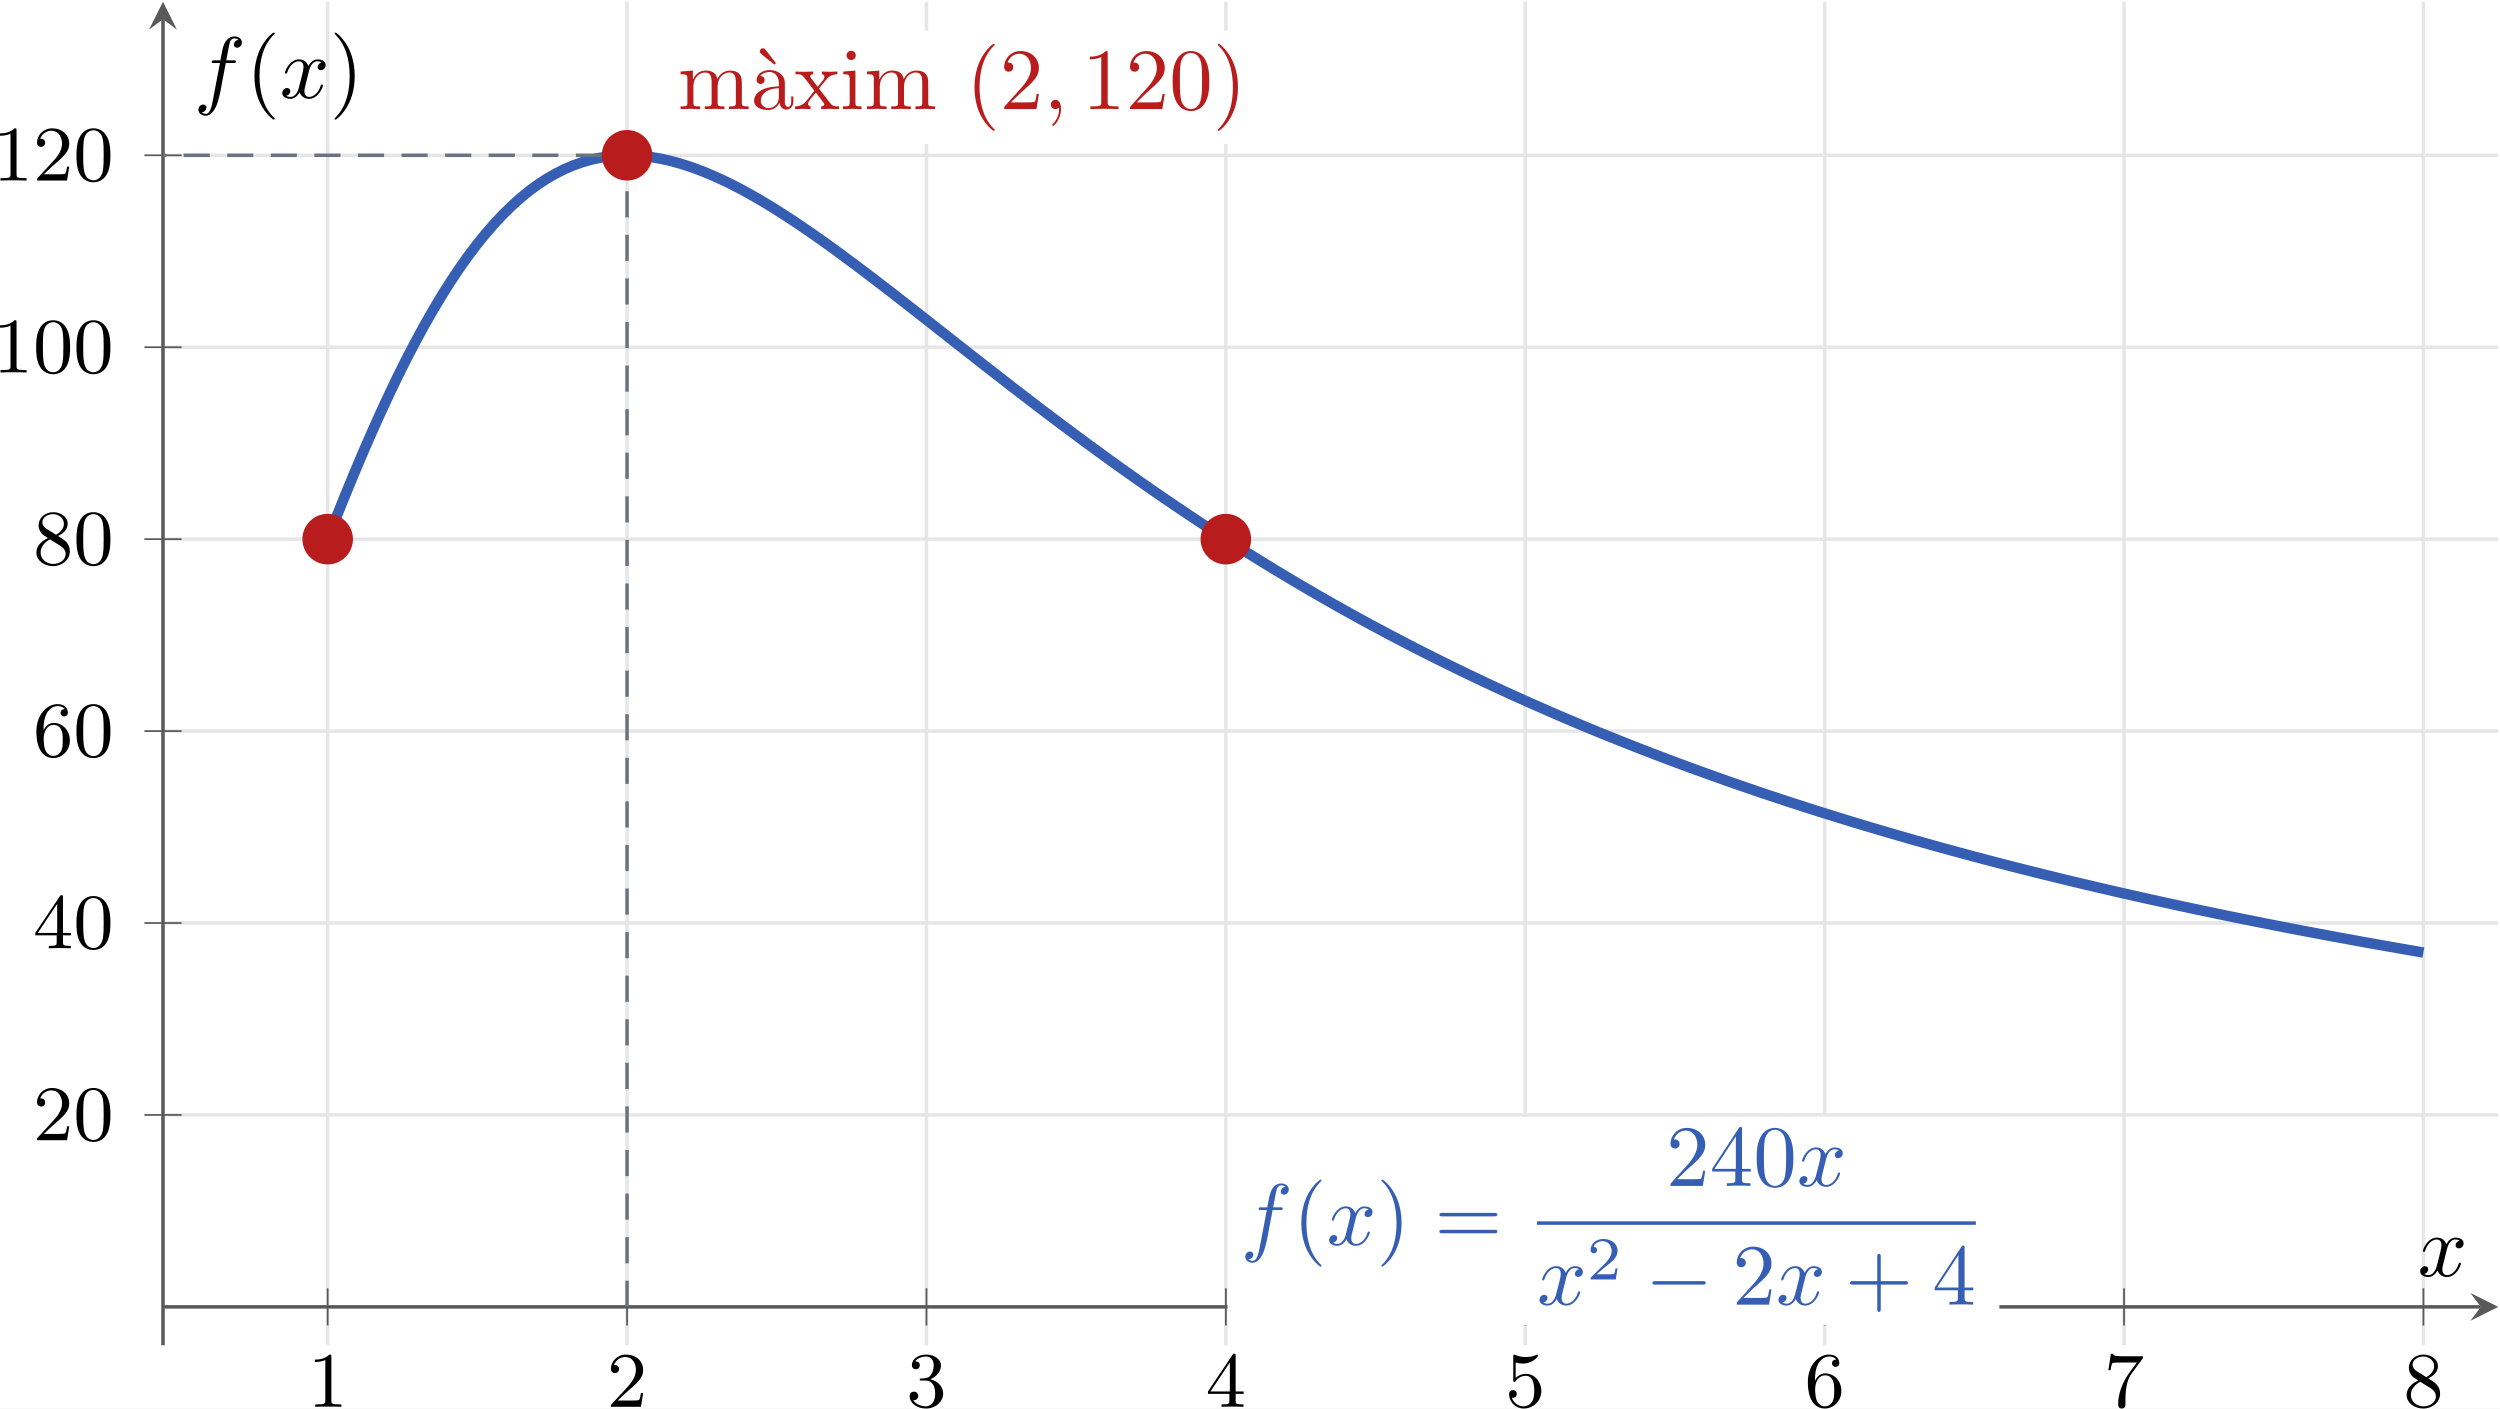
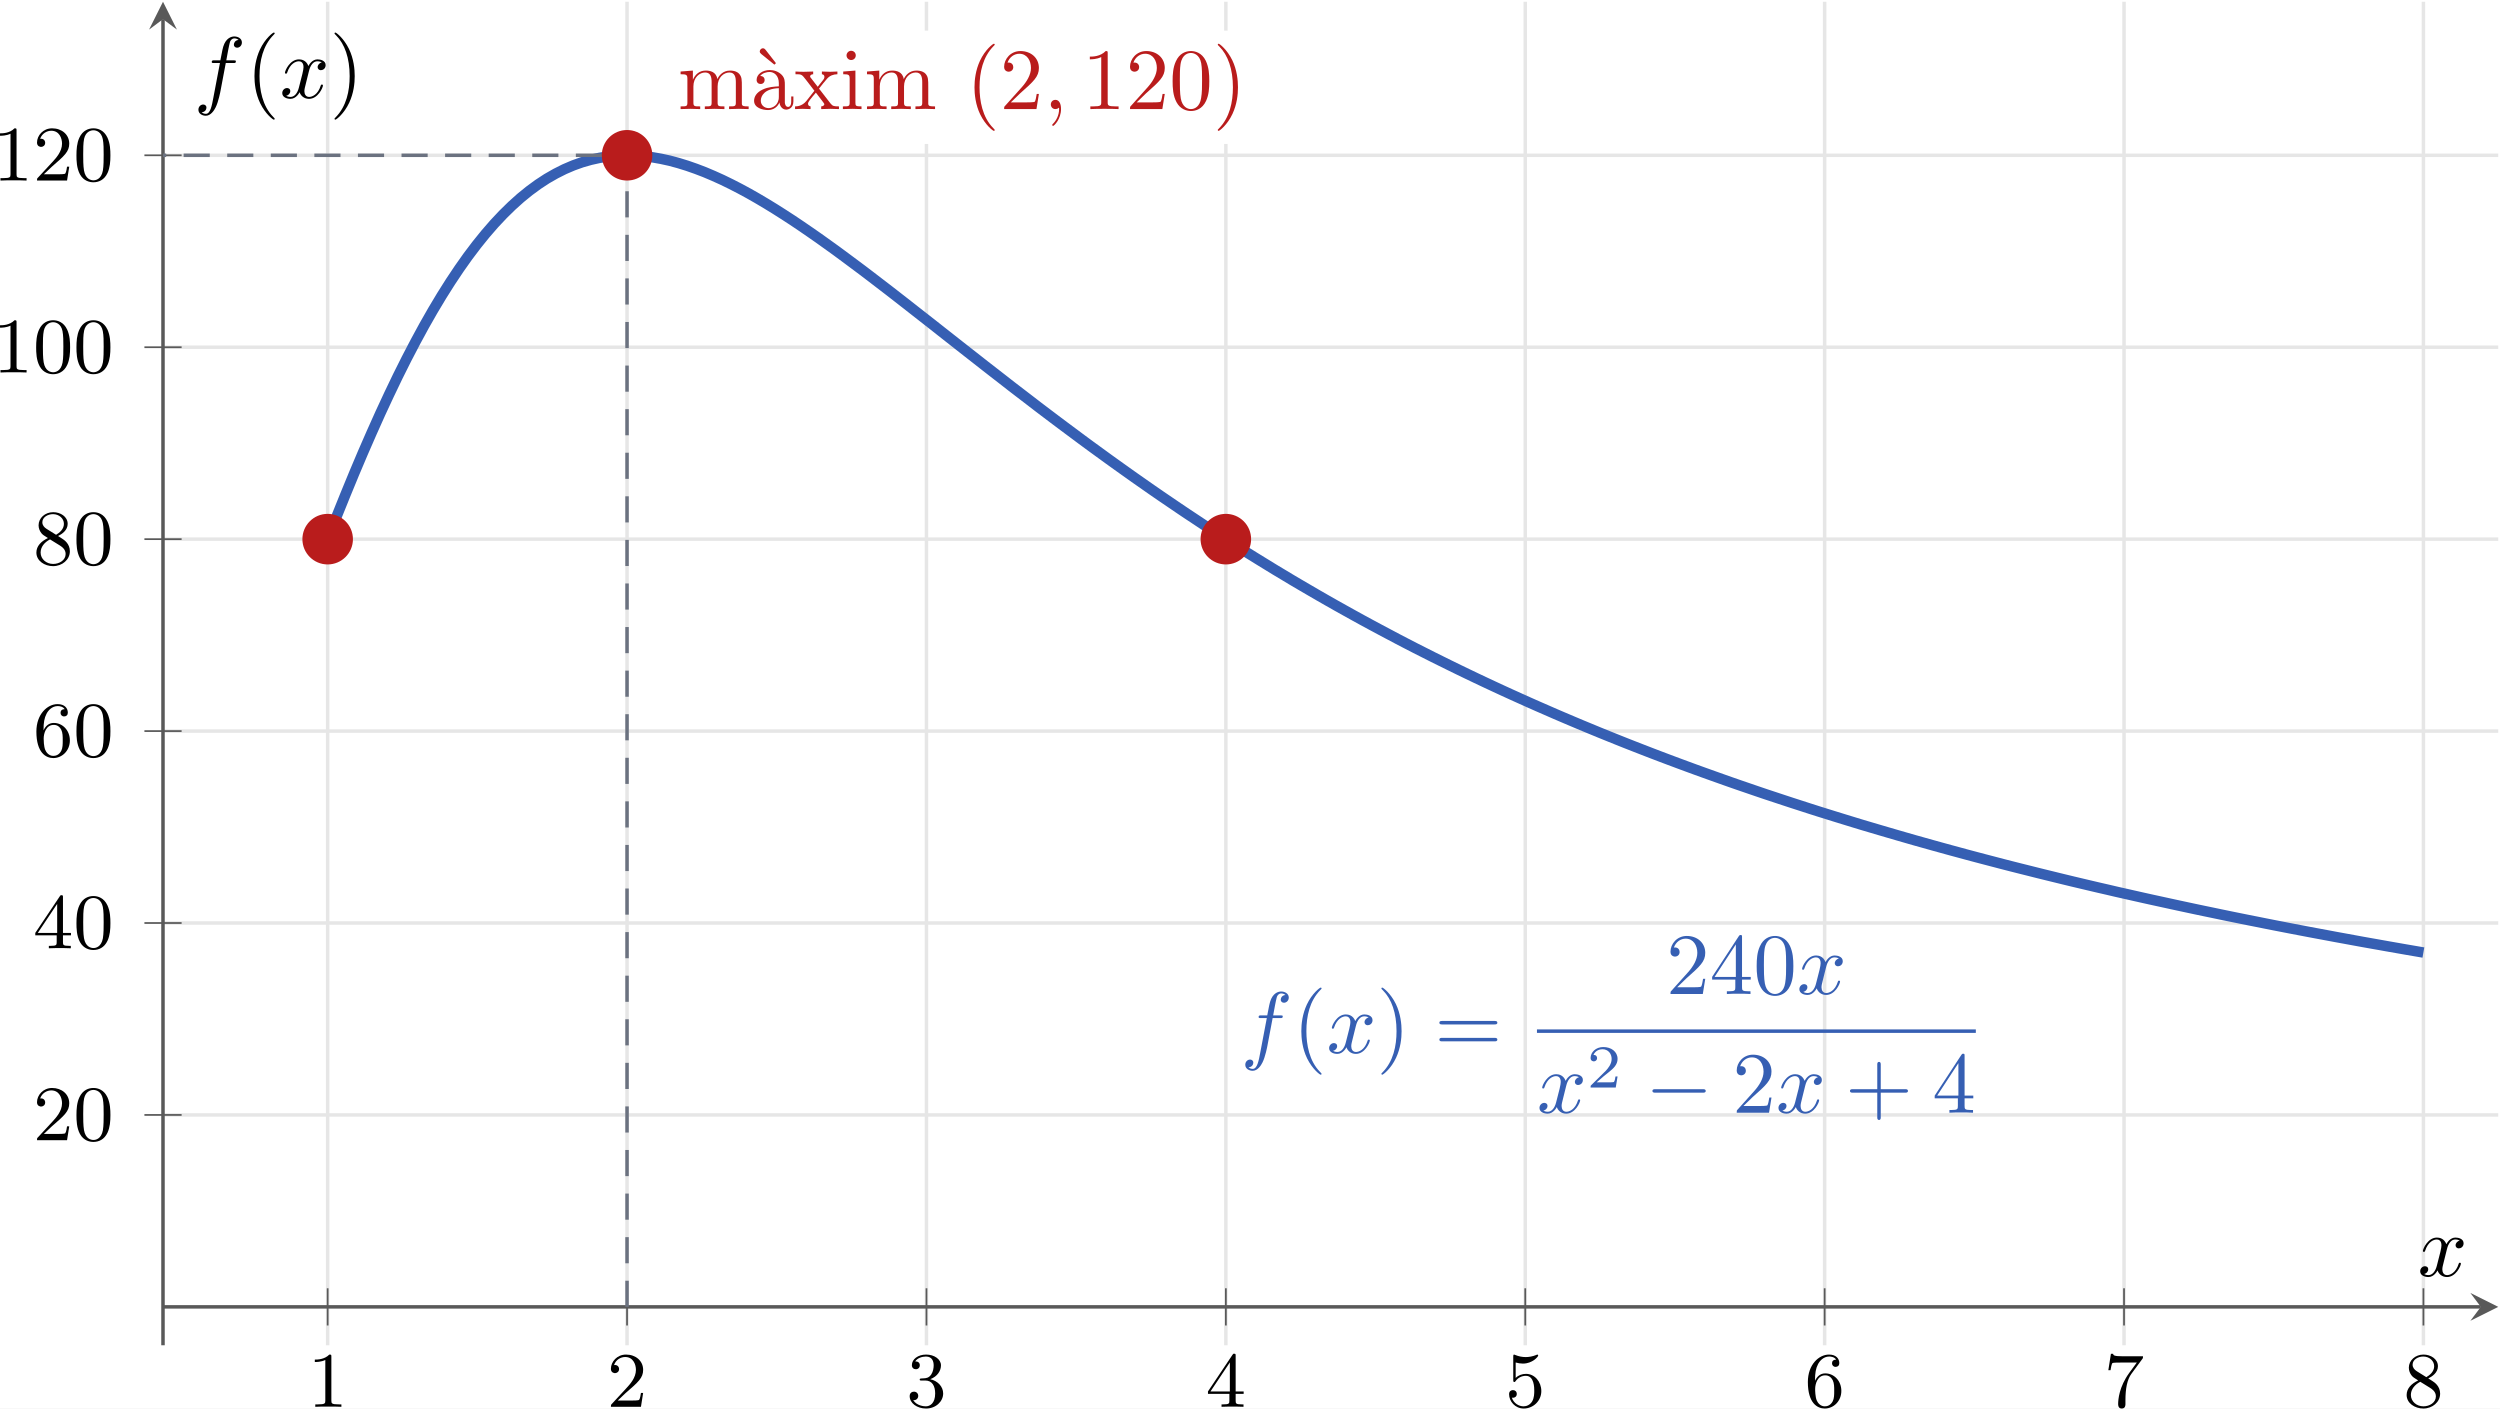
<svg xmlns="http://www.w3.org/2000/svg" xmlns:xlink="http://www.w3.org/1999/xlink" version="1.1" width="285.802pt" height="161.025pt" viewBox="-62.864 -67.019 285.802 161.025">
  <rect x="-62.864" y="-67.019" width="285.802" height="161.025" fill="white" />
  <defs>
    <path id="g0-48" d="M4.241-2.869C4.241-3.47 4.214-4.241 3.9-4.914C3.506-5.756 2.824-5.972 2.304-5.972C1.766-5.972 1.085-5.756 .69-4.896C.403-4.277 .359-3.551 .359-2.869C.359-2.286 .377-1.417 .762-.708C1.184 .054 1.883 .197 2.295 .197C2.878 .197 3.542-.054 3.918-.879C4.187-1.479 4.241-2.152 4.241-2.869ZM2.304-.027C2.035-.027 1.39-.152 1.219-1.166C1.13-1.695 1.13-2.466 1.13-2.977C1.13-3.587 1.13-4.295 1.237-4.788C1.417-5.586 1.991-5.747 2.295-5.747C2.636-5.747 3.201-5.568 3.371-4.734C3.47-4.241 3.47-3.542 3.47-2.977C3.47-2.421 3.47-1.668 3.38-1.139C3.192-.117 2.529-.027 2.304-.027Z" />
    <path id="g0-49" d="M2.726-5.73C2.726-5.954 2.717-5.972 2.493-5.972C1.937-5.398 1.112-5.398 .834-5.398V-5.12C1.004-5.12 1.551-5.12 2.035-5.353V-.717C2.035-.386 2.008-.278 1.175-.278H.888V0C1.21-.027 2.008-.027 2.376-.027S3.551-.027 3.873 0V-.278H3.587C2.753-.278 2.726-.386 2.726-.717V-5.73Z" />
    <path id="g0-50" d="M4.142-1.587H3.891C3.873-1.47 3.802-.941 3.685-.798C3.631-.717 3.013-.717 2.833-.717H1.237L2.125-1.56C3.596-2.833 4.142-3.309 4.142-4.223C4.142-5.254 3.291-5.972 2.188-5.972C1.157-5.972 .457-5.156 .457-4.34C.457-3.891 .843-3.847 .924-3.847C1.121-3.847 1.39-3.99 1.39-4.313C1.39-4.582 1.201-4.779 .924-4.779C.879-4.779 .852-4.779 .816-4.77C1.031-5.407 1.605-5.694 2.089-5.694C3.004-5.694 3.318-4.842 3.318-4.223C3.318-3.309 2.627-2.564 2.197-2.098L.556-.323C.457-.224 .457-.206 .457 0H3.891L4.142-1.587Z" />
    <path id="g0-51" d="M2.735-3.156C3.569-3.47 3.963-4.125 3.963-4.743C3.963-5.434 3.201-5.972 2.268-5.972S.637-5.443 .637-4.761C.637-4.465 .834-4.295 1.094-4.295S1.542-4.483 1.542-4.743C1.542-5.057 1.327-5.192 1.022-5.192C1.255-5.568 1.802-5.747 2.242-5.747C2.986-5.747 3.129-5.156 3.129-4.734C3.129-4.465 3.075-4.035 2.851-3.694C2.573-3.291 2.26-3.273 2-3.255C1.775-3.237 1.757-3.237 1.686-3.237C1.605-3.228 1.533-3.219 1.533-3.12C1.533-3.004 1.605-3.004 1.757-3.004H2.179C2.959-3.004 3.3-2.376 3.3-1.524C3.3-.377 2.69-.054 2.233-.054C2.062-.054 1.193-.099 .789-.762C1.112-.717 1.363-.941 1.363-1.246C1.363-1.542 1.139-1.731 .879-1.731C.655-1.731 .386-1.596 .386-1.219C.386-.421 1.219 .197 2.26 .197C3.38 .197 4.214-.61 4.214-1.524C4.214-2.304 3.596-2.968 2.735-3.156Z" />
    <path id="g0-52" d="M.26-1.757V-1.479H2.708V-.708C2.708-.377 2.681-.278 2.008-.278H1.811V0C2.376-.027 3.004-.027 3.067-.027C3.111-.027 3.757-.027 4.322 0V-.278H4.125C3.452-.278 3.425-.377 3.425-.708V-1.479H4.34V-1.757H3.425V-5.828C3.425-6.007 3.425-6.07 3.255-6.07C3.147-6.07 3.138-6.061 3.058-5.936L.26-1.757ZM.547-1.757L2.762-5.075V-1.757H.547Z" />
    <path id="g0-53" d="M.933-3.093C.933-2.932 .933-2.833 1.058-2.833C1.13-2.833 1.157-2.869 1.21-2.95C1.479-3.327 1.91-3.542 2.376-3.542C3.335-3.542 3.335-2.161 3.335-1.838C3.335-1.56 3.335-1.004 3.084-.601C2.842-.224 2.466-.054 2.116-.054C1.587-.054 .986-.386 .771-1.049C.78-1.049 .834-1.031 .897-1.031C1.076-1.031 1.336-1.148 1.336-1.47C1.336-1.748 1.139-1.91 .897-1.91C.708-1.91 .457-1.802 .457-1.444C.457-.628 1.139 .197 2.134 .197C3.219 .197 4.142-.681 4.142-1.793C4.142-2.878 3.371-3.766 2.394-3.766C1.964-3.766 1.524-3.622 1.21-3.3V-5.066C1.479-4.985 1.757-4.94 2.035-4.94C3.138-4.94 3.784-5.738 3.784-5.855C3.784-5.936 3.73-5.972 3.685-5.972C3.667-5.972 3.649-5.972 3.569-5.927C3.147-5.756 2.735-5.685 2.358-5.685C1.973-5.685 1.569-5.756 1.157-5.927C1.067-5.972 1.049-5.972 1.04-5.972C.933-5.972 .933-5.882 .933-5.73V-3.093Z" />
    <path id="g0-54" d="M1.201-2.968C1.201-3.882 1.3-4.394 1.542-4.86C1.722-5.227 2.161-5.747 2.824-5.747C3.004-5.747 3.416-5.712 3.622-5.389C3.291-5.389 3.147-5.218 3.147-4.976C3.147-4.743 3.309-4.564 3.56-4.564S3.981-4.725 3.981-4.994C3.981-5.496 3.622-5.972 2.806-5.972C1.65-5.972 .386-4.833 .386-2.833C.386-.403 1.479 .197 2.322 .197C3.318 .197 4.214-.637 4.214-1.82C4.214-2.959 3.389-3.82 2.376-3.82C1.838-3.82 1.453-3.506 1.201-2.968ZM2.313-.054C1.802-.054 1.506-.475 1.399-.735C1.228-1.139 1.219-1.883 1.219-2.026C1.219-2.627 1.497-3.596 2.358-3.596C2.502-3.596 2.941-3.596 3.228-3.04C3.398-2.699 3.398-2.26 3.398-1.829S3.398-.959 3.228-.628C2.95-.117 2.555-.054 2.313-.054Z" />
    <path id="g0-55" d="M4.394-5.469C4.474-5.568 4.474-5.586 4.474-5.774H2.242C1.112-5.774 1.085-5.891 1.058-6.061H.807L.511-4.187H.762C.798-4.394 .87-4.896 .986-5.003C1.049-5.057 1.757-5.057 1.883-5.057H3.766L2.905-3.882C1.739-2.277 1.632-.816 1.632-.305C1.632-.206 1.632 .197 2.044 .197C2.466 .197 2.466-.197 2.466-.314V-.753C2.466-2.071 2.663-3.111 3.138-3.757L4.394-5.469Z" />
    <path id="g0-56" d="M1.542-4.071C1.273-4.241 1.067-4.483 1.067-4.815C1.067-5.398 1.695-5.747 2.286-5.747C2.977-5.747 3.533-5.263 3.533-4.636S2.995-3.596 2.636-3.389L1.542-4.071ZM2.86-3.246C3.309-3.461 3.963-3.909 3.963-4.636C3.963-5.478 3.12-5.972 2.313-5.972C1.372-5.972 .637-5.299 .637-4.474C.637-4.133 .762-3.811 .977-3.551C1.13-3.38 1.184-3.344 1.704-3.013C.915-2.636 .386-2.089 .386-1.354C.386-.403 1.327 .197 2.295 .197C3.335 .197 4.214-.538 4.214-1.506C4.214-2.376 3.551-2.806 3.327-2.95C3.228-3.022 2.968-3.183 2.86-3.246ZM1.946-2.86L3.075-2.161C3.282-2.026 3.73-1.739 3.73-1.193C3.73-.484 3.013-.054 2.304-.054C1.524-.054 .87-.61 .87-1.354C.87-2 1.318-2.537 1.946-2.86Z" />
    <path id="g1-0" d="M6.565-2.291C6.735-2.291 6.914-2.291 6.914-2.491S6.735-2.69 6.565-2.69H1.176C1.006-2.69 .827-2.69 .827-2.491S1.006-2.291 1.176-2.291H6.565Z" />
    <path id="g2-59" d="M2.022-.01C2.022-.667 1.773-1.056 1.385-1.056C1.056-1.056 .857-.807 .857-.528C.857-.259 1.056 0 1.385 0C1.504 0 1.634-.04 1.733-.13C1.763-.149 1.773-.159 1.783-.159S1.803-.149 1.803-.01C1.803 .727 1.455 1.325 1.126 1.654C1.016 1.763 1.016 1.783 1.016 1.813C1.016 1.883 1.066 1.923 1.116 1.923C1.225 1.923 2.022 1.156 2.022-.01Z" />
    <path id="g2-102" d="M3.656-3.985H4.513C4.712-3.985 4.812-3.985 4.812-4.184C4.812-4.294 4.712-4.294 4.543-4.294H3.716L3.925-5.43C3.965-5.639 4.105-6.346 4.164-6.466C4.254-6.655 4.423-6.804 4.633-6.804C4.672-6.804 4.932-6.804 5.121-6.625C4.682-6.585 4.583-6.237 4.583-6.087C4.583-5.858 4.762-5.738 4.951-5.738C5.21-5.738 5.499-5.958 5.499-6.336C5.499-6.795 5.041-7.024 4.633-7.024C4.294-7.024 3.666-6.844 3.367-5.858C3.308-5.649 3.278-5.549 3.039-4.294H2.351C2.162-4.294 2.052-4.294 2.052-4.105C2.052-3.985 2.142-3.985 2.331-3.985H2.989L2.242-.05C2.062 .917 1.893 1.823 1.375 1.823C1.335 1.823 1.086 1.823 .897 1.644C1.355 1.614 1.445 1.255 1.445 1.106C1.445 .877 1.265 .757 1.076 .757C.817 .757 .528 .976 .528 1.355C.528 1.803 .966 2.042 1.375 2.042C1.923 2.042 2.321 1.455 2.501 1.076C2.819 .448 3.049-.757 3.059-.827L3.656-3.985Z" />
    <path id="g2-120" d="M3.328-3.009C3.387-3.268 3.616-4.184 4.314-4.184C4.364-4.184 4.603-4.184 4.812-4.055C4.533-4.005 4.334-3.756 4.334-3.517C4.334-3.357 4.443-3.168 4.712-3.168C4.932-3.168 5.25-3.347 5.25-3.746C5.25-4.264 4.663-4.403 4.324-4.403C3.746-4.403 3.397-3.875 3.278-3.646C3.029-4.304 2.491-4.403 2.202-4.403C1.166-4.403 .598-3.118 .598-2.869C.598-2.77 .697-2.77 .717-2.77C.797-2.77 .827-2.79 .847-2.879C1.186-3.935 1.843-4.184 2.182-4.184C2.371-4.184 2.72-4.095 2.72-3.517C2.72-3.208 2.55-2.54 2.182-1.146C2.022-.528 1.674-.11 1.235-.11C1.176-.11 .946-.11 .737-.239C.986-.289 1.205-.498 1.205-.777C1.205-1.046 .986-1.126 .837-1.126C.538-1.126 .289-.867 .289-.548C.289-.09 .787 .11 1.225 .11C1.883 .11 2.242-.588 2.271-.648C2.391-.279 2.75 .11 3.347 .11C4.374 .11 4.941-1.176 4.941-1.425C4.941-1.524 4.852-1.524 4.822-1.524C4.732-1.524 4.712-1.484 4.692-1.415C4.364-.349 3.686-.11 3.367-.11C2.979-.11 2.819-.428 2.819-.767C2.819-.986 2.879-1.205 2.989-1.644L3.328-3.009Z" />
    <path id="g3-18" d="M2.74-5.081L2.919-5.25L1.724-6.785C1.694-6.824 1.584-6.954 1.425-6.954C1.245-6.954 1.066-6.775 1.066-6.595C1.066-6.476 1.136-6.376 1.235-6.296L2.74-5.081Z" />
    <path id="g3-40" d="M3.298 2.391C3.298 2.361 3.298 2.341 3.128 2.172C1.883 .917 1.564-.966 1.564-2.491C1.564-4.224 1.943-5.958 3.168-7.203C3.298-7.323 3.298-7.342 3.298-7.372C3.298-7.442 3.258-7.472 3.198-7.472C3.098-7.472 2.202-6.795 1.614-5.529C1.106-4.433 .986-3.328 .986-2.491C.986-1.714 1.096-.508 1.644 .618C2.242 1.843 3.098 2.491 3.198 2.491C3.258 2.491 3.298 2.461 3.298 2.391Z" />
    <path id="g3-41" d="M2.879-2.491C2.879-3.268 2.77-4.473 2.222-5.599C1.624-6.824 .767-7.472 .667-7.472C.608-7.472 .568-7.432 .568-7.372C.568-7.342 .568-7.323 .757-7.143C1.733-6.157 2.301-4.573 2.301-2.491C2.301-.787 1.933 .966 .697 2.222C.568 2.341 .568 2.361 .568 2.391C.568 2.451 .608 2.491 .667 2.491C.767 2.491 1.664 1.813 2.252 .548C2.76-.548 2.879-1.654 2.879-2.491Z" />
    <path id="g3-43" d="M4.075-2.291H6.854C6.994-2.291 7.183-2.291 7.183-2.491S6.994-2.69 6.854-2.69H4.075V-5.479C4.075-5.619 4.075-5.808 3.875-5.808S3.676-5.619 3.676-5.479V-2.69H.887C.747-2.69 .558-2.69 .558-2.491S.747-2.291 .887-2.291H3.676V.498C3.676 .638 3.676 .827 3.875 .827S4.075 .638 4.075 .498V-2.291Z" />
    <path id="g3-48" d="M4.583-3.188C4.583-3.985 4.533-4.782 4.184-5.519C3.726-6.476 2.909-6.635 2.491-6.635C1.893-6.635 1.166-6.376 .757-5.45C.438-4.762 .389-3.985 .389-3.188C.389-2.441 .428-1.544 .837-.787C1.265 .02 1.993 .219 2.481 .219C3.019 .219 3.776 .01 4.214-.936C4.533-1.624 4.583-2.401 4.583-3.188ZM2.481 0C2.092 0 1.504-.249 1.325-1.205C1.215-1.803 1.215-2.72 1.215-3.308C1.215-3.945 1.215-4.603 1.295-5.141C1.484-6.326 2.232-6.416 2.481-6.416C2.809-6.416 3.467-6.237 3.656-5.25C3.756-4.692 3.756-3.935 3.756-3.308C3.756-2.56 3.756-1.883 3.646-1.245C3.497-.299 2.929 0 2.481 0Z" />
    <path id="g3-49" d="M2.929-6.376C2.929-6.615 2.929-6.635 2.7-6.635C2.082-5.998 1.205-5.998 .887-5.998V-5.689C1.086-5.689 1.674-5.689 2.192-5.948V-.787C2.192-.428 2.162-.309 1.265-.309H.946V0C1.295-.03 2.162-.03 2.56-.03S3.826-.03 4.174 0V-.309H3.856C2.959-.309 2.929-.418 2.929-.787V-6.376Z" />
    <path id="g3-50" d="M1.265-.767L2.321-1.793C3.875-3.168 4.473-3.706 4.473-4.702C4.473-5.838 3.577-6.635 2.361-6.635C1.235-6.635 .498-5.719 .498-4.832C.498-4.274 .996-4.274 1.026-4.274C1.196-4.274 1.544-4.394 1.544-4.802C1.544-5.061 1.365-5.32 1.016-5.32C.936-5.32 .917-5.32 .887-5.31C1.116-5.958 1.654-6.326 2.232-6.326C3.138-6.326 3.567-5.519 3.567-4.702C3.567-3.905 3.068-3.118 2.521-2.501L.608-.369C.498-.259 .498-.239 .498 0H4.194L4.473-1.733H4.224C4.174-1.435 4.105-.996 4.005-.847C3.935-.767 3.278-.767 3.059-.767H1.265Z" />
    <path id="g3-52" d="M2.929-1.644V-.777C2.929-.418 2.909-.309 2.172-.309H1.963V0C2.371-.03 2.889-.03 3.308-.03S4.254-.03 4.663 0V-.309H4.453C3.716-.309 3.696-.418 3.696-.777V-1.644H4.692V-1.953H3.696V-6.486C3.696-6.685 3.696-6.745 3.537-6.745C3.447-6.745 3.417-6.745 3.337-6.625L.279-1.953V-1.644H2.929ZM2.989-1.953H.558L2.989-5.669V-1.953Z" />
    <path id="g3-61" d="M6.844-3.258C6.994-3.258 7.183-3.258 7.183-3.457S6.994-3.656 6.854-3.656H.887C.747-3.656 .558-3.656 .558-3.457S.747-3.258 .897-3.258H6.844ZM6.854-1.325C6.994-1.325 7.183-1.325 7.183-1.524S6.994-1.724 6.844-1.724H.897C.747-1.724 .558-1.724 .558-1.524S.747-1.325 .887-1.325H6.854Z" />
    <path id="g3-97" d="M3.318-.757C3.357-.359 3.626 .06 4.095 .06C4.304 .06 4.912-.08 4.912-.887V-1.445H4.663V-.887C4.663-.309 4.413-.249 4.304-.249C3.975-.249 3.935-.697 3.935-.747V-2.74C3.935-3.158 3.935-3.547 3.577-3.915C3.188-4.304 2.69-4.463 2.212-4.463C1.395-4.463 .707-3.995 .707-3.337C.707-3.039 .907-2.869 1.166-2.869C1.445-2.869 1.624-3.068 1.624-3.328C1.624-3.447 1.574-3.776 1.116-3.786C1.385-4.134 1.873-4.244 2.192-4.244C2.68-4.244 3.248-3.856 3.248-2.969V-2.6C2.74-2.57 2.042-2.54 1.415-2.242C.667-1.903 .418-1.385 .418-.946C.418-.139 1.385 .11 2.012 .11C2.67 .11 3.128-.289 3.318-.757ZM3.248-2.391V-1.395C3.248-.448 2.531-.11 2.082-.11C1.594-.11 1.186-.458 1.186-.956C1.186-1.504 1.604-2.331 3.248-2.391Z" />
    <path id="g3-105" d="M1.763-4.403L.369-4.294V-3.985C1.016-3.985 1.106-3.925 1.106-3.437V-.757C1.106-.309 .996-.309 .329-.309V0C.648-.01 1.186-.03 1.425-.03C1.773-.03 2.122-.01 2.461 0V-.309C1.803-.309 1.763-.359 1.763-.747V-4.403ZM1.803-6.137C1.803-6.456 1.554-6.665 1.275-6.665C.966-6.665 .747-6.396 .747-6.137C.747-5.868 .966-5.609 1.275-5.609C1.554-5.609 1.803-5.818 1.803-6.137Z" />
    <path id="g3-109" d="M1.096-3.427V-.757C1.096-.309 .986-.309 .319-.309V0C.667-.01 1.176-.03 1.445-.03C1.704-.03 2.222-.01 2.56 0V-.309C1.893-.309 1.783-.309 1.783-.757V-2.59C1.783-3.626 2.491-4.184 3.128-4.184C3.756-4.184 3.866-3.646 3.866-3.078V-.757C3.866-.309 3.756-.309 3.088-.309V0C3.437-.01 3.945-.03 4.214-.03C4.473-.03 4.991-.01 5.33 0V-.309C4.663-.309 4.553-.309 4.553-.757V-2.59C4.553-3.626 5.26-4.184 5.898-4.184C6.526-4.184 6.635-3.646 6.635-3.078V-.757C6.635-.309 6.526-.309 5.858-.309V0C6.207-.01 6.715-.03 6.984-.03C7.243-.03 7.761-.01 8.1 0V-.309C7.582-.309 7.333-.309 7.323-.608V-2.511C7.323-3.367 7.323-3.676 7.014-4.035C6.874-4.204 6.545-4.403 5.968-4.403C5.131-4.403 4.692-3.806 4.523-3.427C4.384-4.294 3.646-4.403 3.198-4.403C2.471-4.403 2.002-3.975 1.724-3.357V-4.403L.319-4.294V-3.985C1.016-3.985 1.096-3.915 1.096-3.427Z" />
    <path id="g3-120" d="M2.859-2.341C3.158-2.72 3.537-3.208 3.776-3.467C4.085-3.826 4.493-3.975 4.961-3.985V-4.294C4.702-4.274 4.403-4.264 4.144-4.264C3.846-4.264 3.318-4.284 3.188-4.294V-3.985C3.397-3.965 3.477-3.836 3.477-3.676S3.377-3.387 3.328-3.328L2.71-2.55L1.933-3.557C1.843-3.656 1.843-3.676 1.843-3.736C1.843-3.885 1.993-3.975 2.192-3.985V-4.294C1.933-4.284 1.275-4.264 1.116-4.264C.907-4.264 .438-4.274 .169-4.294V-3.985C.867-3.985 .877-3.975 1.345-3.377L2.331-2.092L1.395-.907C.917-.329 .329-.309 .12-.309V0C.379-.02 .687-.03 .946-.03C1.235-.03 1.654-.01 1.893 0V-.309C1.674-.339 1.604-.468 1.604-.618C1.604-.837 1.893-1.166 2.501-1.883L3.258-.887C3.337-.777 3.467-.618 3.467-.558C3.467-.468 3.377-.319 3.108-.309V0C3.407-.01 3.965-.03 4.184-.03C4.453-.03 4.842-.02 5.141 0V-.309C4.603-.309 4.423-.329 4.194-.618L2.859-2.341Z" />
    <path id="g4-50" d="M3.522-1.269H3.285C3.264-1.116 3.194-.704 3.103-.635C3.048-.593 2.511-.593 2.413-.593H1.13C1.862-1.241 2.106-1.437 2.525-1.764C3.041-2.176 3.522-2.608 3.522-3.271C3.522-4.115 2.783-4.631 1.89-4.631C1.025-4.631 .439-4.024 .439-3.382C.439-3.027 .739-2.992 .809-2.992C.976-2.992 1.179-3.11 1.179-3.361C1.179-3.487 1.13-3.731 .767-3.731C.983-4.226 1.458-4.38 1.785-4.38C2.483-4.38 2.845-3.836 2.845-3.271C2.845-2.664 2.413-2.183 2.19-1.932L.509-.272C.439-.209 .439-.195 .439 0H3.313L3.522-1.269Z" />
  </defs>
  <g id="page1">
    <path d="M-25.406 86.773V-66.82M8.82 86.773V-66.82M43.051 86.773V-66.82M77.278 86.773V-66.82M111.504 86.773V-66.82M145.731 86.773V-66.82M179.957 86.773V-66.82M214.184 86.773V-66.82" stroke="#e6e6e6" fill="none" stroke-width=".399" stroke-miterlimit="10" />
    <path d="M-44.23 60.441H222.739M-44.23 38.5H222.739M-44.23 16.559H222.739M-44.23-5.383H222.739M-44.23-27.324H222.739M-44.23-49.266H222.739" stroke="#e6e6e6" fill="none" stroke-width=".399" stroke-miterlimit="10" />
    <path d="M-25.406 84.512V80.258M8.82 84.512V80.258M43.051 84.512V80.258M77.278 84.512V80.258M111.504 84.512V80.258M145.731 84.512V80.258M179.957 84.512V80.258M214.184 84.512V80.258" stroke="#595959" fill="none" stroke-width=".199" stroke-miterlimit="10" />
    <path d="M-46.355 60.441H-42.102M-46.355 38.5H-42.102M-46.355 16.559H-42.102M-46.355-5.383H-42.102M-46.355-27.324H-42.102M-46.355-49.266H-42.102" stroke="#595959" fill="none" stroke-width=".199" stroke-miterlimit="10" />
    <path d="M-44.23 82.383H220.746" stroke="#595959" fill="none" stroke-width=".399" stroke-miterlimit="10" />
    <path d="M222.738 82.383L219.55 80.789L220.746 82.383L219.55 83.977" fill="#595959" />
    <path d="M-44.23 86.773V-64.828" stroke="#595959" fill="none" stroke-width=".399" stroke-miterlimit="10" />
    <path d="M-44.23-66.82L-45.824-63.633L-44.23-64.828L-42.637-63.633" fill="#595959" />
    <g transform="matrix(1 0 0 1 -6.2685 17.3928)">
      <use x="-21.44" y="76.415" xlink:href="#g0-49" />
    </g>
    <g transform="matrix(1 0 0 1 27.95836 17.3928)">
      <use x="-21.44" y="76.415" xlink:href="#g0-50" />
    </g>
    <g transform="matrix(1 0 0 1 62.1852 17.3928)">
      <use x="-21.44" y="76.415" xlink:href="#g0-51" />
    </g>
    <g transform="matrix(1 0 0 1 96.412 17.3928)">
      <use x="-21.44" y="76.415" xlink:href="#g0-52" />
    </g>
    <g transform="matrix(1 0 0 1 130.639 17.3928)">
      <use x="-21.44" y="76.415" xlink:href="#g0-53" />
    </g>
    <g transform="matrix(1 0 0 1 164.866 17.3928)">
      <use x="-21.44" y="76.415" xlink:href="#g0-54" />
    </g>
    <g transform="matrix(1 0 0 1 199.092 17.3928)">
      <use x="-21.44" y="76.415" xlink:href="#g0-55" />
    </g>
    <g transform="matrix(1 0 0 1 233.319 17.3928)">
      <use x="-21.44" y="76.415" xlink:href="#g0-56" />
    </g>
    <g transform="matrix(1 0 0 1 -37.6505 -13.0842)">
      <use x="-21.44" y="76.415" xlink:href="#g0-50" />
      <use x="-16.832" y="76.415" xlink:href="#g0-48" />
    </g>
    <g transform="matrix(1 0 0 1 -37.6505 -35.0258)">
      <use x="-21.44" y="76.415" xlink:href="#g0-52" />
      <use x="-16.832" y="76.415" xlink:href="#g0-48" />
    </g>
    <g transform="matrix(1 0 0 1 -37.6505 -56.9674)">
      <use x="-21.44" y="76.415" xlink:href="#g0-54" />
      <use x="-16.832" y="76.415" xlink:href="#g0-48" />
    </g>
    <g transform="matrix(1 0 0 1 -37.6505 -78.9091)">
      <use x="-21.44" y="76.415" xlink:href="#g0-56" />
      <use x="-16.832" y="76.415" xlink:href="#g0-48" />
    </g>
    <g transform="matrix(1 0 0 1 -42.2582 -100.8507)">
      <use x="-21.44" y="76.415" xlink:href="#g0-49" />
      <use x="-16.832" y="76.415" xlink:href="#g0-48" />
      <use x="-12.225" y="76.415" xlink:href="#g0-48" />
    </g>
    <g transform="matrix(1 0 0 1 -42.2582 -122.7924)">
      <use x="-21.44" y="76.415" xlink:href="#g0-49" />
      <use x="-16.832" y="76.415" xlink:href="#g0-50" />
      <use x="-12.225" y="76.415" xlink:href="#g0-48" />
    </g>
    <path d="M-25.406-5.383L-24.402-7.93L-23.398-10.418L-22.398-12.848L-21.395-15.219L-20.391-17.52L-19.391-19.754L-18.387-21.914L-17.387-24L-16.383-26.008L-15.379-27.934L-14.379-29.777L-13.375-31.539L-12.371-33.215L-11.371-34.801L-10.367-36.305L-9.367-37.719L-8.363-39.047L-7.359-40.289L-6.359-41.441L-5.356-42.508L-4.352-43.492L-3.352-44.391L-2.348-45.207L-1.348-45.941L-.344-46.598L.66-47.172L1.66-47.676L2.664-48.106L3.668-48.465L4.668-48.75L5.672-48.973L6.676-49.133L7.676-49.231L8.68-49.266L9.68-49.246L10.684-49.172L11.688-49.043L12.688-48.867L13.691-48.649L14.695-48.379L15.695-48.07L16.699-47.719L17.699-47.336L18.703-46.91L19.707-46.457L20.707-45.969L21.711-45.453L22.715-44.91L23.715-44.34L24.719-43.746L25.719-43.133L26.723-42.496L27.727-41.844L28.727-41.172L29.73-40.484L30.734-39.785L31.734-39.07L32.738-38.348L33.738-37.609L34.742-36.863L35.746-36.113L36.746-35.352L37.75-34.582L38.754-33.813L39.754-33.035L40.758-32.254L41.758-31.469L42.762-30.684L43.766-29.899L44.766-29.109L45.77-28.32L46.773-27.531L47.773-26.746L48.777-25.961L49.777-25.176L50.781-24.395L51.785-23.617L52.785-22.836L53.789-22.066L54.793-21.297L55.793-20.527L56.797-19.766L57.801-19.008L58.801-18.258L59.805-17.512L60.805-16.766L61.809-16.027L62.813-15.297L63.813-14.57L64.817-13.848L65.821-13.133L66.821-12.422L67.825-11.719L68.825-11.02L69.828-10.328L70.832-9.645L71.832-8.965L72.836-8.289L73.84-7.625L74.84-6.961L75.844-6.309L76.844-5.66L77.848-5.016L78.852-4.383L79.852-3.75L80.856-3.129L81.86-2.512L82.86-1.898L83.864-1.297L84.864-.695L85.868-.105L86.871 .48L87.871 1.062L88.875 1.637L89.879 2.207L90.879 2.766L91.883 3.324L92.883 3.875L93.887 4.418L94.891 4.957L95.891 5.488L96.895 6.02L97.899 6.543L98.899 7.059L99.903 7.566L100.907 8.074L101.907 8.57L102.911 9.066L103.911 9.555L104.914 10.039L105.918 10.52L106.918 10.992L107.922 11.461L108.926 11.926L109.926 12.383L110.93 12.836L111.93 13.285L112.934 13.73L113.938 14.168L114.938 14.605L115.942 15.035L116.946 15.461L117.946 15.883L118.95 16.297L119.95 16.711L120.953 17.117L121.957 17.523L122.957 17.922L123.961 18.316L124.965 18.707L125.965 19.094L126.969 19.477L127.969 19.855L128.973 20.23L129.977 20.602L130.977 20.969L131.981 21.332L132.985 21.691L133.985 22.047L134.989 22.402L135.989 22.75L136.993 23.094L137.996 23.438L138.996 23.777L140 24.109L141.004 24.441L142.004 24.77L143.008 25.094L144.008 25.418L145.012 25.738L146.016 26.051L147.016 26.363L148.02 26.672L149.024 26.98L150.024 27.285L151.028 27.582L152.032 27.879L153.032 28.172L154.036 28.465L155.036 28.754L156.039 29.043L157.043 29.324L158.043 29.605L159.047 29.883L160.051 30.16L161.051 30.43L162.055 30.703L163.055 30.969L164.059 31.234L165.063 31.496L166.063 31.758L167.067 32.016L168.071 32.27L169.071 32.52L170.075 32.773L171.075 33.02L172.078 33.266L173.082 33.512L174.082 33.754L175.086 33.992L176.09 34.23L177.09 34.465L178.094 34.695L179.094 34.93L180.098 35.156L181.102 35.383L182.102 35.609L183.106 35.832L184.11 36.051L185.11 36.27L186.114 36.488L187.114 36.703L188.118 36.918L189.121 37.129L190.121 37.336L191.125 37.547L192.129 37.754L193.129 37.957L194.133 38.16L195.137 38.359L196.137 38.559L197.141 38.758L198.141 38.953L199.145 39.148L200.149 39.34L201.149 39.531L202.153 39.719L203.157 39.906L204.157 40.094L205.161 40.277L206.161 40.461L207.164 40.645L208.168 40.824L209.168 41L210.172 41.18L211.176 41.355L212.176 41.531L213.18 41.703L214.18 41.875" stroke="#365fb3" fill="none" stroke-width="1.196" stroke-miterlimit="10" />
    <path d="M8.82 82.383V-49.266H-44.23" stroke="#6b7280" fill="none" stroke-width=".399" stroke-miterlimit="10" stroke-dasharray="2.989 1.993" />
    <path d="M13.129-50.563H81.153V-63.516H13.129Z" fill="#fff" />
    <g fill="#b91c1c" transform="matrix(1 0 0 1 36.0631 -130.9629)">
      <use x="-21.44" y="76.415" xlink:href="#g3-109" />
      <use x="-13.138" y="76.415" xlink:href="#g3-18" />
      <use x="-13.138" y="76.415" xlink:href="#g3-97" />
      <use x="-8.156" y="76.415" xlink:href="#g3-120" />
      <use x="-2.898" y="76.415" xlink:href="#g3-105" />
      <use x="-.131" y="76.415" xlink:href="#g3-109" />
      <use x="11.492" y="76.415" xlink:href="#g3-40" />
      <use x="15.367" y="76.415" xlink:href="#g3-50" />
      <use x="20.348" y="76.415" xlink:href="#g2-59" />
      <use x="24.776" y="76.415" xlink:href="#g3-49" />
      <use x="29.757" y="76.415" xlink:href="#g3-50" />
      <use x="34.738" y="76.415" xlink:href="#g3-48" />
      <use x="39.72" y="76.415" xlink:href="#g3-41" />
    </g>
-     <path d="M77.477 84.453H165.703V60.641H77.477Z" fill="#fff" />
-     <g fill="#365fb3" transform="matrix(1 0 0 1 100.4095 -1.1195)">
+     <g fill="#365fb3" transform="matrix(1 0 0 1 100.4095 -23.0612)">
      <use x="-21.44" y="76.415" xlink:href="#g2-102" />
      <use x="-15.49" y="76.415" xlink:href="#g3-40" />
      <use x="-11.616" y="76.415" xlink:href="#g2-120" />
      <use x="-5.922" y="76.415" xlink:href="#g3-41" />
      <use x=".72" y="76.415" xlink:href="#g3-61" />
      <use x="27.199" y="69.676" xlink:href="#g3-50" />
      <use x="32.18" y="69.676" xlink:href="#g3-52" />
      <use x="37.162" y="69.676" xlink:href="#g3-48" />
      <use x="42.143" y="69.676" xlink:href="#g2-120" />
    </g>
-     <rect x="12.432" y="73.725" height=".398" width="50.173" transform="matrix(1 0 0 1 100.4095 -1.1195)" fill="#365fb3" />
-     <g fill="#365fb3" transform="matrix(1 0 0 1 100.4095 -1.1195)">
+     <rect x="12.432" y="73.725" height=".398" width="50.173" transform="matrix(1 0 0 1 100.4095 -23.0612)" fill="#365fb3" />
+     <g fill="#365fb3" transform="matrix(1 0 0 1 100.4095 -23.0612)">
      <use x="12.432" y="83.249" xlink:href="#g2-120" />
      <use x="18.126" y="80.371" xlink:href="#g4-50" />
      <use x="24.809" y="83.249" xlink:href="#g1-0" />
      <use x="34.771" y="83.249" xlink:href="#g3-50" />
      <use x="39.753" y="83.249" xlink:href="#g2-120" />
      <use x="47.661" y="83.249" xlink:href="#g3-43" />
      <use x="57.623" y="83.249" xlink:href="#g3-52" />
    </g>
    <path d="M-22.715-5.383C-22.715-6.867-23.918-8.074-25.406-8.074C-26.891-8.074-28.094-6.867-28.094-5.383S-26.891-2.691-25.406-2.691C-23.918-2.691-22.715-3.898-22.715-5.383Z" fill="#b91c1c" />
    <path d="M-22.715-5.383C-22.715-6.867-23.918-8.074-25.406-8.074C-26.891-8.074-28.094-6.867-28.094-5.383S-26.891-2.691-25.406-2.691C-23.918-2.691-22.715-3.898-22.715-5.383Z" stroke="#b91c1c" fill="none" stroke-width=".399" stroke-miterlimit="10" />
    <path d="M11.512-49.266C11.512-50.75 10.309-51.957 8.82-51.957C7.336-51.957 6.133-50.75 6.133-49.266C6.133-47.781 7.336-46.578 8.82-46.578C10.309-46.578 11.512-47.781 11.512-49.266Z" fill="#b91c1c" />
    <path d="M11.512-49.266C11.512-50.75 10.309-51.957 8.82-51.957C7.336-51.957 6.133-50.75 6.133-49.266C6.133-47.781 7.336-46.578 8.82-46.578C10.309-46.578 11.512-47.781 11.512-49.266Z" stroke="#b91c1c" fill="none" stroke-width=".399" stroke-miterlimit="10" />
    <path d="M79.965-5.383C79.965-6.867 78.762-8.074 77.278-8.074C75.789-8.074 74.586-6.867 74.586-5.383S75.789-2.691 77.278-2.691C78.762-2.691 79.965-3.898 79.965-5.383Z" fill="#b91c1c" />
    <path d="M79.965-5.383C79.965-6.867 78.762-8.074 77.278-8.074C75.789-8.074 74.586-6.867 74.586-5.383S75.789-2.691 77.278-2.691C78.762-2.691 79.965-3.898 79.965-5.383Z" stroke="#b91c1c" fill="none" stroke-width=".399" stroke-miterlimit="10" />
    <g transform="matrix(1 0 0 1 234.966 2.4486)">
      <use x="-21.44" y="76.415" xlink:href="#g2-120" />
    </g>
    <g transform="matrix(1 0 0 1 -19.2696 -132.2431)">
      <use x="-21.44" y="76.415" xlink:href="#g2-102" />
      <use x="-15.49" y="76.415" xlink:href="#g3-40" />
      <use x="-11.616" y="76.415" xlink:href="#g2-120" />
      <use x="-5.922" y="76.415" xlink:href="#g3-41" />
    </g>
  </g>
</svg>
